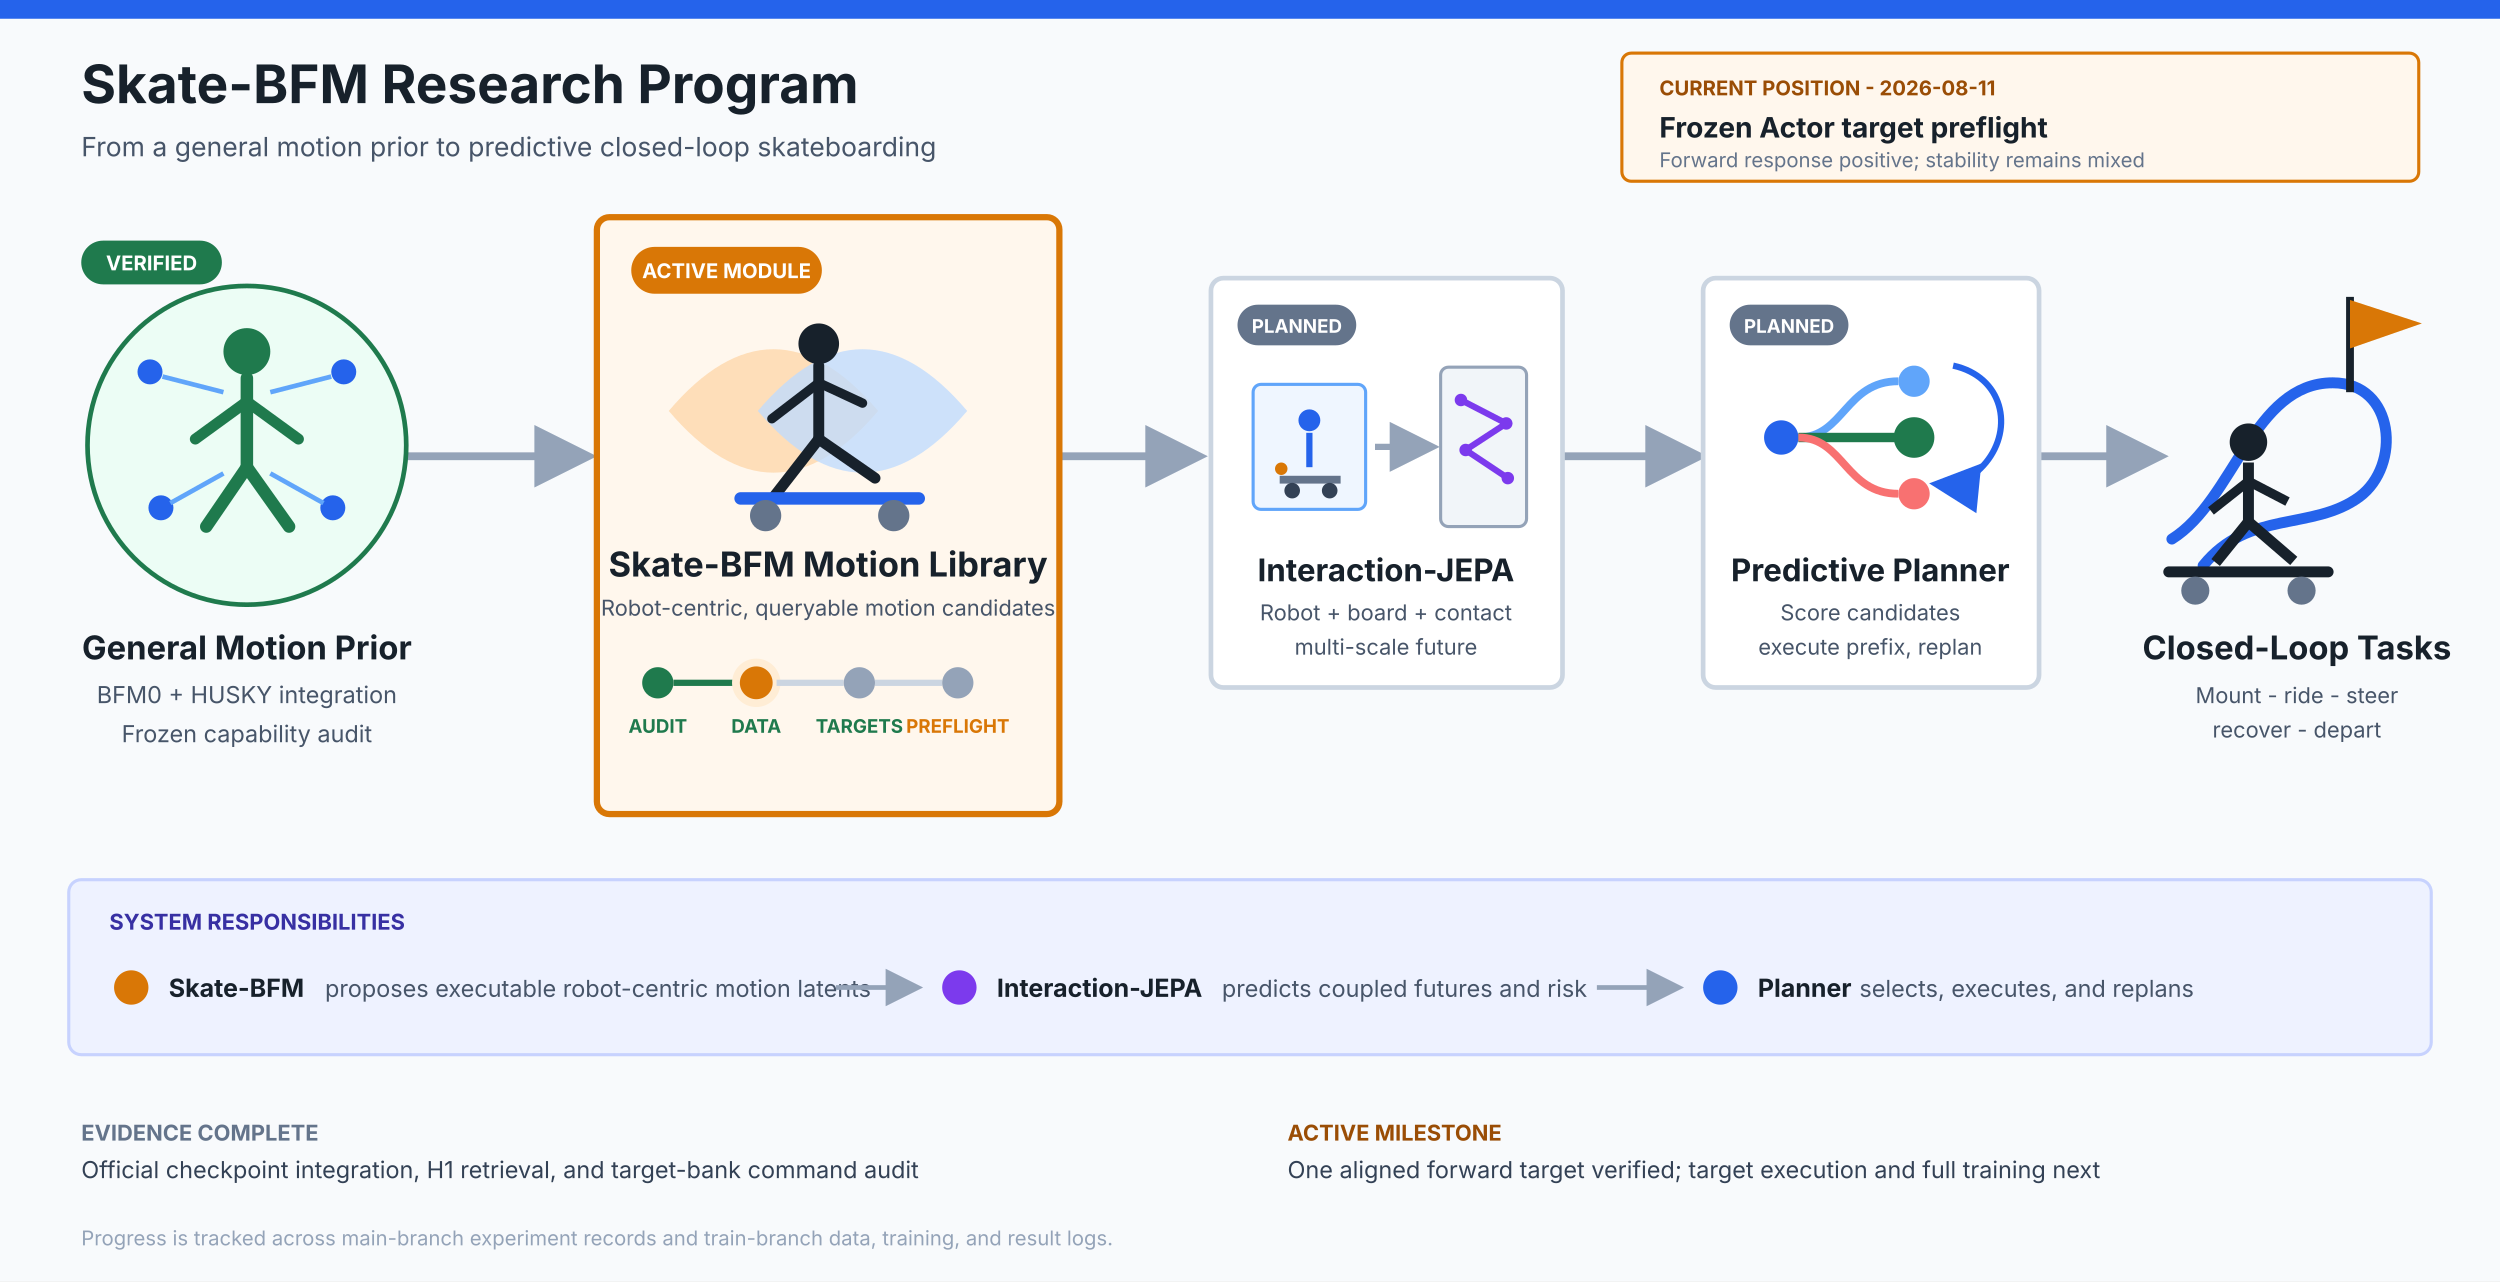
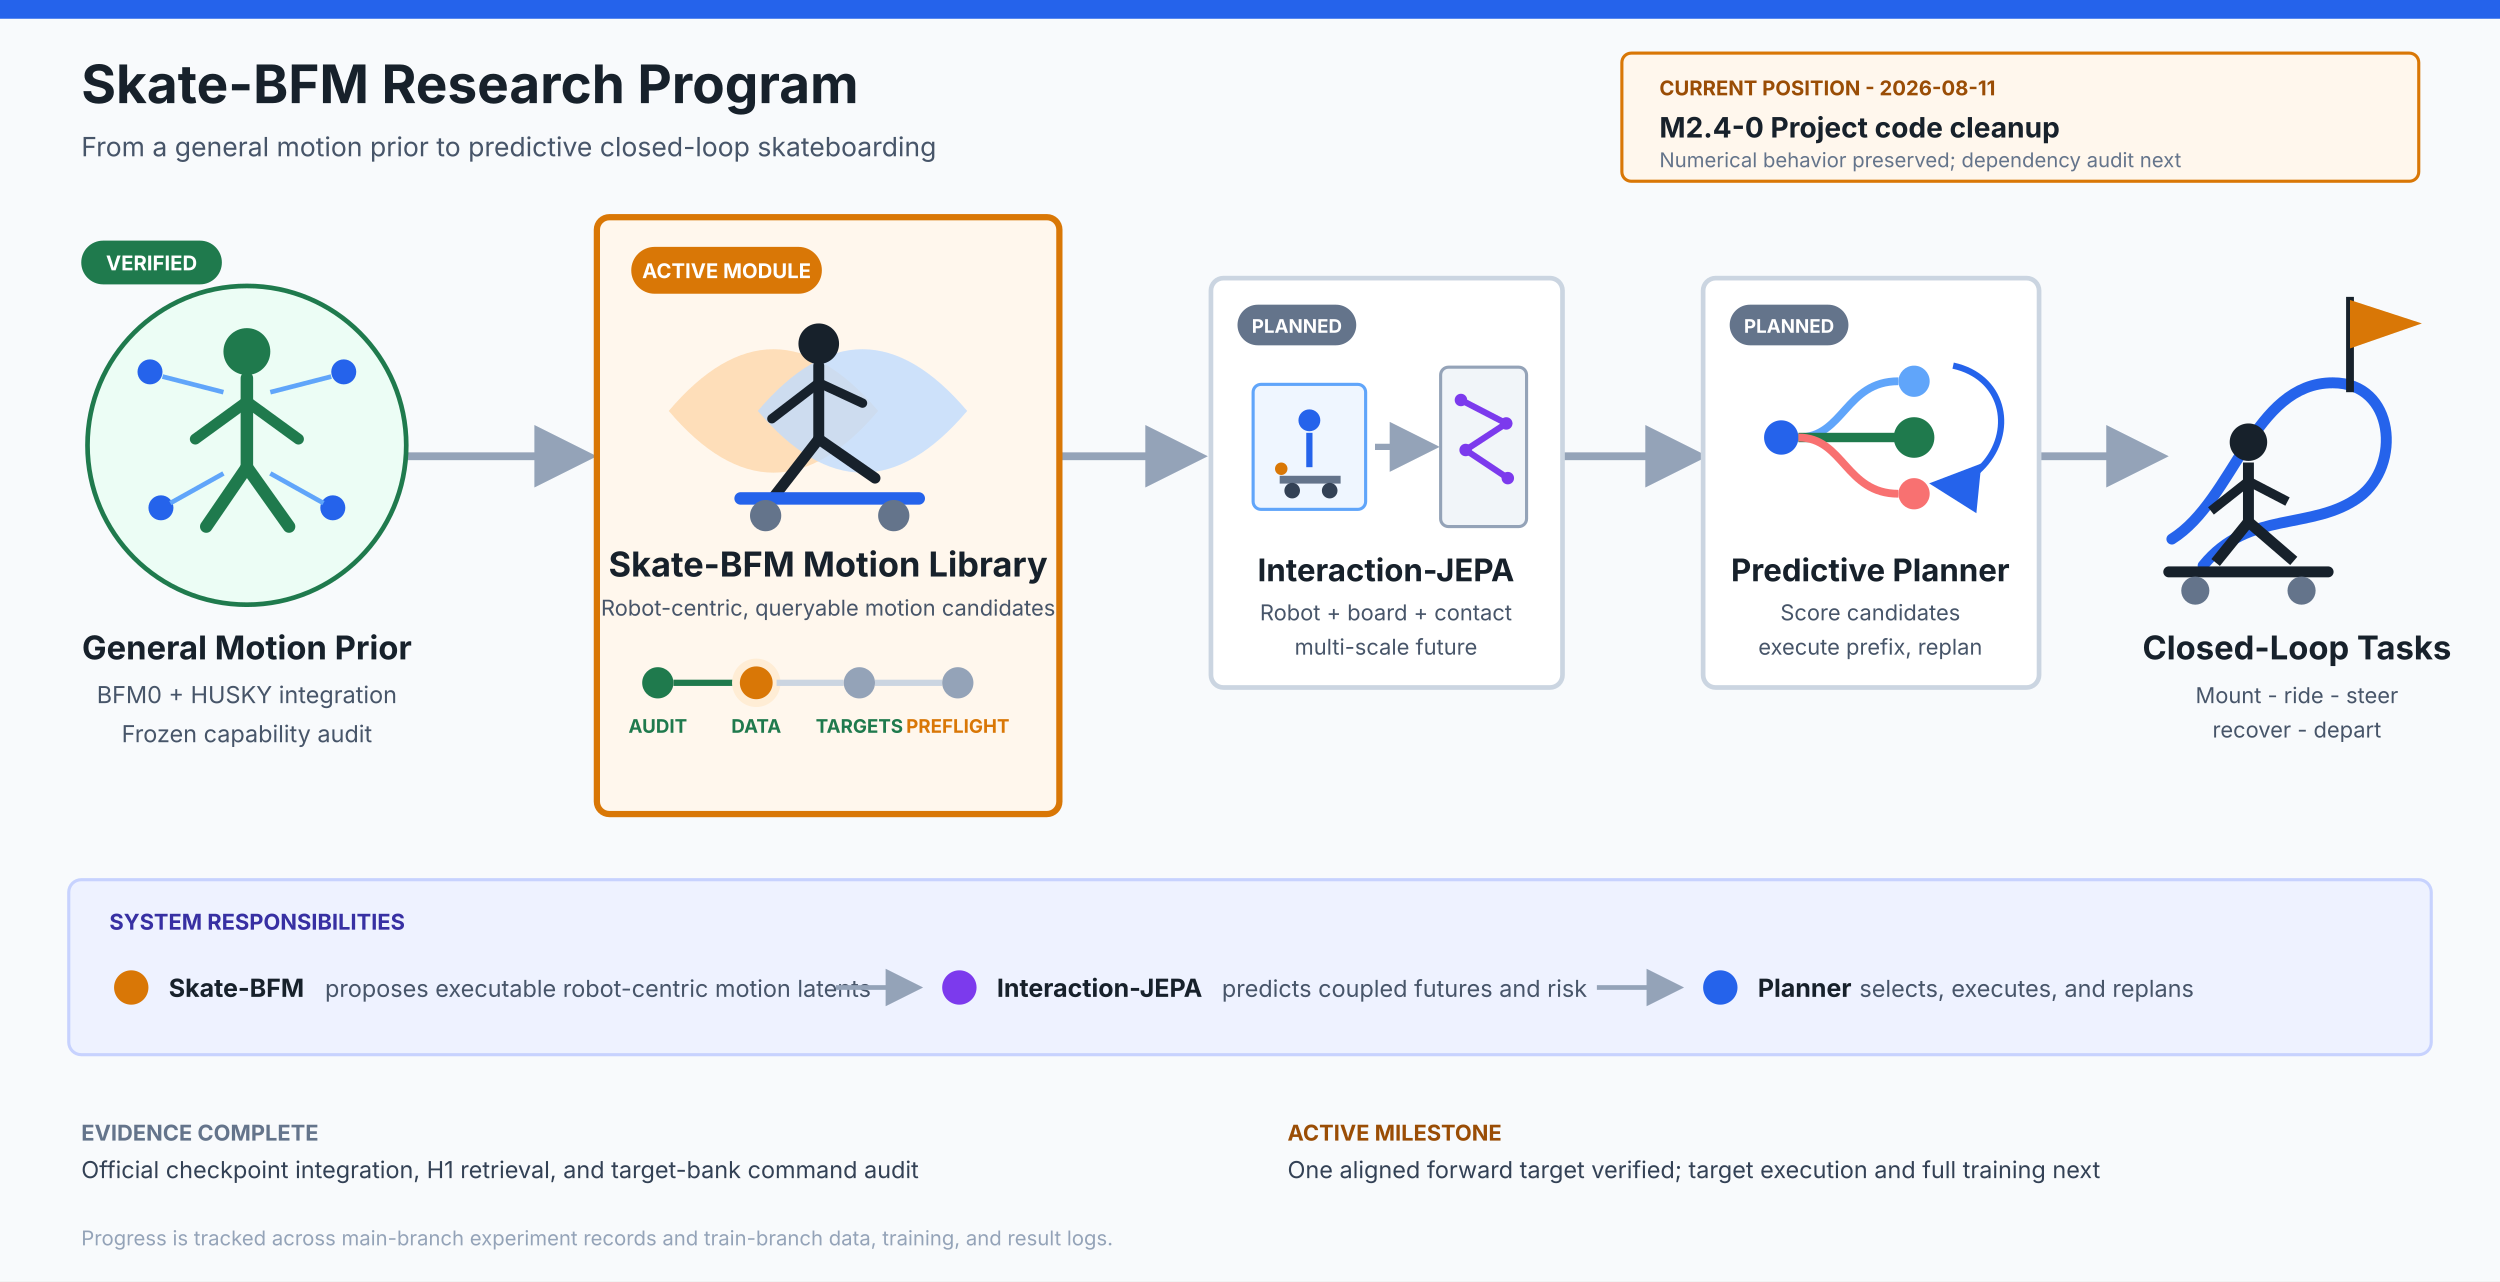
<svg xmlns="http://www.w3.org/2000/svg" width="1600" height="820" viewBox="0 0 1600 820" role="img" aria-labelledby="title desc">
  <defs>
    <marker id="arrow" viewBox="0 0 10 10" refX="8" refY="5" markerWidth="8" markerHeight="8" orient="auto-start-reverse">
      <path d="M 0 0 L 10 5 L 0 10 z" fill="#94a3b8" />
    </marker>
    <marker id="arrow-blue" viewBox="0 0 10 10" refX="8" refY="5" markerWidth="8" markerHeight="8" orient="auto-start-reverse">
      <path d="M 0 0 L 10 5 L 0 10 z" fill="#2563eb" />
    </marker>
  </defs>
  <rect width="1600" height="820" fill="#f8fafc" />
  <rect width="1600" height="12" fill="#2563eb" />
  <text x="52" y="66" fill="#17212b" font-family="Inter, Arial, sans-serif" font-size="34" font-weight="700">Skate-BFM Research Program</text>
  <text x="52" y="100" fill="#475569" font-family="Inter, Arial, sans-serif" font-size="17">From a general motion prior to predictive closed-loop skateboarding</text>
  <rect x="1038" y="34" width="510" height="82" rx="6" fill="#fff7ed" stroke="#d97706" stroke-width="2" />
  <text x="1062" y="61" fill="#9a4d05" font-family="Inter, Arial, sans-serif" font-size="13" font-weight="700">CURRENT POSITION - 2026-08-11</text>
-   <text x="1062" y="88" fill="#17212b" font-family="Inter, Arial, sans-serif" font-size="18" font-weight="700">Frozen Actor target preflight</text>
-   <text x="1062" y="107" fill="#64748b" font-family="Inter, Arial, sans-serif" font-size="13">Forward response positive; stability remains mixed</text>
+   <text x="1062" y="88" fill="#17212b" font-family="Inter, Arial, sans-serif" font-size="18" font-weight="700">M2.4-0 Project code cleanup</text>
+   <text x="1062" y="107" fill="#64748b" font-family="Inter, Arial, sans-serif" font-size="13">Numerical behavior preserved; dependency audit next</text>
  <line x1="258" y1="292" x2="374" y2="292" stroke="#94a3b8" stroke-width="5" marker-end="url(#arrow)" />
  <line x1="670" y1="292" x2="765" y2="292" stroke="#94a3b8" stroke-width="5" marker-end="url(#arrow)" />
  <line x1="1000" y1="292" x2="1085" y2="292" stroke="#94a3b8" stroke-width="5" marker-end="url(#arrow)" />
  <line x1="1300" y1="292" x2="1380" y2="292" stroke="#94a3b8" stroke-width="5" marker-end="url(#arrow)" />
  <g font-family="Inter, Arial, sans-serif">
    <circle cx="158" cy="285" r="102" fill="#ecfdf5" stroke="#1f7a4d" stroke-width="3" />
    <circle cx="158" cy="225" r="15" fill="#1f7a4d" />
    <line x1="158" y1="242" x2="158" y2="300" stroke="#1f7a4d" stroke-width="8" stroke-linecap="round" />
    <line x1="158" y1="257" x2="125" y2="281" stroke="#1f7a4d" stroke-width="7" stroke-linecap="round" />
    <line x1="158" y1="257" x2="191" y2="281" stroke="#1f7a4d" stroke-width="7" stroke-linecap="round" />
    <line x1="158" y1="299" x2="132" y2="337" stroke="#1f7a4d" stroke-width="8" stroke-linecap="round" />
    <line x1="158" y1="299" x2="185" y2="337" stroke="#1f7a4d" stroke-width="8" stroke-linecap="round" />
    <circle cx="96" cy="238" r="8" fill="#2563eb" />
    <circle cx="220" cy="238" r="8" fill="#2563eb" />
    <circle cx="103" cy="325" r="8" fill="#2563eb" />
    <circle cx="213" cy="325" r="8" fill="#2563eb" />
    <line x1="104" y1="241" x2="143" y2="251" stroke="#60a5fa" stroke-width="3" />
    <line x1="212" y1="241" x2="173" y2="251" stroke="#60a5fa" stroke-width="3" />
    <line x1="109" y1="322" x2="143" y2="303" stroke="#60a5fa" stroke-width="3" />
    <line x1="207" y1="322" x2="173" y2="303" stroke="#60a5fa" stroke-width="3" />
    <rect x="52" y="154" width="90" height="28" rx="14" fill="#1f7a4d" />
    <text x="97" y="173" fill="#ffffff" font-size="13" font-weight="700" text-anchor="middle">VERIFIED</text>
    <text x="158" y="422" fill="#17212b" font-size="21" font-weight="700" text-anchor="middle">General Motion Prior</text>
    <text x="158" y="450" fill="#475569" font-size="15" text-anchor="middle">BFM0 + HUSKY integration</text>
    <text x="158" y="475" fill="#475569" font-size="15" text-anchor="middle">Frozen capability audit</text>
  </g>
  <g font-family="Inter, Arial, sans-serif">
    <rect x="382" y="139" width="296" height="382" rx="8" fill="#fff7ed" stroke="#d97706" stroke-width="4" />
    <rect x="404" y="158" width="122" height="30" rx="15" fill="#d97706" />
    <text x="465" y="178" fill="#ffffff" font-size="13" font-weight="700" text-anchor="middle">ACTIVE MODULE</text>
    <path d="M 428 263 Q 495 184 562 263 Q 495 342 428 263" fill="#fed7aa" opacity="0.78" />
    <path d="M 485 263 Q 552 184 619 263 Q 552 342 485 263" fill="#bfdbfe" opacity="0.78" />
    <circle cx="524" cy="220" r="13" fill="#17212b" />
    <line x1="524" y1="234" x2="524" y2="282" stroke="#17212b" stroke-width="7" stroke-linecap="round" />
    <line x1="524" y1="245" x2="494" y2="268" stroke="#17212b" stroke-width="6" stroke-linecap="round" />
    <line x1="524" y1="245" x2="552" y2="258" stroke="#17212b" stroke-width="6" stroke-linecap="round" />
    <line x1="524" y1="281" x2="496" y2="317" stroke="#17212b" stroke-width="7" stroke-linecap="round" />
    <line x1="524" y1="281" x2="560" y2="306" stroke="#17212b" stroke-width="7" stroke-linecap="round" />
    <line x1="474" y1="319" x2="588" y2="319" stroke="#2563eb" stroke-width="8" stroke-linecap="round" />
    <circle cx="490" cy="330" r="10" fill="#64748b" />
    <circle cx="572" cy="330" r="10" fill="#64748b" />
    <text x="530" y="369" fill="#17212b" font-size="22" font-weight="700" text-anchor="middle">Skate-BFM Motion Library</text>
    <text x="530" y="394" fill="#475569" font-size="14" text-anchor="middle">Robot-centric, queryable motion candidates</text>
    <circle cx="421" cy="437" r="10" fill="#1f7a4d" />
    <line x1="431" y1="437" x2="474" y2="437" stroke="#1f7a4d" stroke-width="4" />
    <circle cx="484" cy="437" r="13" fill="#d97706" stroke="#ffedd5" stroke-width="5" />
    <line x1="497" y1="437" x2="540" y2="437" stroke="#cbd5e1" stroke-width="4" />
    <circle cx="550" cy="437" r="10" fill="#94a3b8" />
    <line x1="560" y1="437" x2="603" y2="437" stroke="#cbd5e1" stroke-width="4" />
    <circle cx="613" cy="437" r="10" fill="#94a3b8" />
    <text x="421" y="469" fill="#1f7a4d" font-size="12" font-weight="700" text-anchor="middle">AUDIT</text>
    <text x="484" y="469" fill="#1f7a4d" font-size="12" font-weight="700" text-anchor="middle">DATA</text>
    <text x="550" y="469" fill="#1f7a4d" font-size="12" font-weight="700" text-anchor="middle">TARGETS</text>
    <text x="613" y="469" fill="#d97706" font-size="12" font-weight="700" text-anchor="middle">PREFLIGHT</text>
  </g>
  <g font-family="Inter, Arial, sans-serif">
    <rect x="775" y="178" width="225" height="262" rx="8" fill="#ffffff" stroke="#cbd5e1" stroke-width="3" />
    <rect x="792" y="195" width="76" height="26" rx="13" fill="#64748b" />
    <text x="830" y="213" fill="#ffffff" font-size="12" font-weight="700" text-anchor="middle">PLANNED</text>
    <rect x="802" y="246" width="72" height="80" rx="5" fill="#eff6ff" stroke="#60a5fa" stroke-width="2" />
    <circle cx="838" cy="269" r="7" fill="#2563eb" />
    <line x1="838" y1="277" x2="838" y2="299" stroke="#2563eb" stroke-width="4" />
    <line x1="819" y1="307" x2="858" y2="307" stroke="#64748b" stroke-width="5" />
    <circle cx="827" cy="314" r="5" fill="#334155" />
    <circle cx="851" cy="314" r="5" fill="#334155" />
    <circle cx="820" cy="300" r="4" fill="#d97706" />
    <line x1="880" y1="286" x2="915" y2="286" stroke="#94a3b8" stroke-width="4" marker-end="url(#arrow)" />
    <rect x="922" y="235" width="55" height="102" rx="5" fill="#f1f5f9" stroke="#94a3b8" stroke-width="2" />
    <path d="M 935 256 L 964 271 L 938 288 L 965 306" fill="none" stroke="#7c3aed" stroke-width="4" />
    <circle cx="935" cy="256" r="4" fill="#7c3aed" />
    <circle cx="964" cy="271" r="4" fill="#7c3aed" />
    <circle cx="938" cy="288" r="4" fill="#7c3aed" />
    <circle cx="965" cy="306" r="4" fill="#7c3aed" />
    <text x="887" y="372" fill="#17212b" font-size="20" font-weight="700" text-anchor="middle">Interaction-JEPA</text>
    <text x="887" y="397" fill="#475569" font-size="14" text-anchor="middle">Robot + board + contact</text>
    <text x="887" y="419" fill="#475569" font-size="14" text-anchor="middle">multi-scale future</text>
  </g>
  <g font-family="Inter, Arial, sans-serif">
    <rect x="1090" y="178" width="215" height="262" rx="8" fill="#ffffff" stroke="#cbd5e1" stroke-width="3" />
    <rect x="1107" y="195" width="76" height="26" rx="13" fill="#64748b" />
    <text x="1145" y="213" fill="#ffffff" font-size="12" font-weight="700" text-anchor="middle">PLANNED</text>
    <circle cx="1140" cy="280" r="11" fill="#2563eb" />
    <path d="M 1151 280 C 1180 280 1181 244 1215 244" fill="none" stroke="#60a5fa" stroke-width="5" />
    <path d="M 1151 280 C 1180 280 1181 280 1215 280" fill="none" stroke="#1f7a4d" stroke-width="6" />
    <path d="M 1151 280 C 1180 280 1181 316 1215 316" fill="none" stroke="#f87171" stroke-width="5" />
    <circle cx="1225" cy="244" r="10" fill="#60a5fa" />
    <circle cx="1225" cy="280" r="13" fill="#1f7a4d" />
    <circle cx="1225" cy="316" r="10" fill="#f87171" />
    <path d="M 1250 234 C 1282 241 1289 274 1271 296 C 1262 307 1251 311 1241 310" fill="none" stroke="#2563eb" stroke-width="4" marker-end="url(#arrow-blue)" />
    <text x="1197" y="372" fill="#17212b" font-size="20" font-weight="700" text-anchor="middle">Predictive Planner</text>
    <text x="1197" y="397" fill="#475569" font-size="14" text-anchor="middle">Score candidates</text>
    <text x="1197" y="419" fill="#475569" font-size="14" text-anchor="middle">execute prefix, replan</text>
  </g>
  <g font-family="Inter, Arial, sans-serif">
    <path d="M 1390 345 C 1430 320 1442 245 1493 245 C 1533 245 1537 298 1510 318 C 1480 340 1439 326 1410 362" fill="none" stroke="#2563eb" stroke-width="7" stroke-linecap="round" />
    <line x1="1504" y1="190" x2="1504" y2="251" stroke="#17212b" stroke-width="5" />
    <path d="M 1504 192 L 1550 207 L 1504 223 z" fill="#d97706" />
    <line x1="1388" y1="366" x2="1490" y2="366" stroke="#17212b" stroke-width="7" stroke-linecap="round" />
    <circle cx="1405" cy="378" r="9" fill="#64748b" />
    <circle cx="1473" cy="378" r="9" fill="#64748b" />
    <circle cx="1439" cy="283" r="12" fill="#17212b" />
    <line x1="1439" y1="296" x2="1439" y2="335" stroke="#17212b" stroke-width="7" />
    <line x1="1439" y1="308" x2="1415" y2="327" stroke="#17212b" stroke-width="6" />
    <line x1="1439" y1="308" x2="1464" y2="321" stroke="#17212b" stroke-width="6" />
    <line x1="1439" y1="334" x2="1418" y2="360" stroke="#17212b" stroke-width="7" />
    <line x1="1439" y1="334" x2="1468" y2="359" stroke="#17212b" stroke-width="7" />
    <text x="1470" y="422" fill="#17212b" font-size="21" font-weight="700" text-anchor="middle">Closed-Loop Tasks</text>
    <text x="1470" y="450" fill="#475569" font-size="14" text-anchor="middle">Mount - ride - steer</text>
    <text x="1470" y="472" fill="#475569" font-size="14" text-anchor="middle">recover - depart</text>
  </g>
  <rect x="44" y="563" width="1512" height="112" rx="8" fill="#eef2ff" stroke="#c7d2fe" stroke-width="2" />
  <text x="70" y="595" fill="#3730a3" font-family="Inter, Arial, sans-serif" font-size="14" font-weight="700">SYSTEM RESPONSIBILITIES</text>
  <circle cx="84" cy="632" r="11" fill="#d97706" />
  <text x="108" y="638" fill="#17212b" font-family="Inter, Arial, sans-serif" font-size="16" font-weight="700">Skate-BFM</text>
  <text x="208" y="638" fill="#475569" font-family="Inter, Arial, sans-serif" font-size="15">proposes executable robot-centric motion latents</text>
  <line x1="535" y1="632" x2="586" y2="632" stroke="#94a3b8" stroke-width="3" marker-end="url(#arrow)" />
  <circle cx="614" cy="632" r="11" fill="#7c3aed" />
  <text x="638" y="638" fill="#17212b" font-family="Inter, Arial, sans-serif" font-size="16" font-weight="700">Interaction-JEPA</text>
  <text x="782" y="638" fill="#475569" font-family="Inter, Arial, sans-serif" font-size="15">predicts coupled futures and risk</text>
  <line x1="1022" y1="632" x2="1073" y2="632" stroke="#94a3b8" stroke-width="3" marker-end="url(#arrow)" />
  <circle cx="1101" cy="632" r="11" fill="#2563eb" />
  <text x="1125" y="638" fill="#17212b" font-family="Inter, Arial, sans-serif" font-size="16" font-weight="700">Planner</text>
  <text x="1190" y="638" fill="#475569" font-family="Inter, Arial, sans-serif" font-size="15">selects, executes, and replans</text>
  <text x="52" y="730" fill="#64748b" font-family="Inter, Arial, sans-serif" font-size="14" font-weight="700">EVIDENCE COMPLETE</text>
  <text x="52" y="754" fill="#334155" font-family="Inter, Arial, sans-serif" font-size="15">Official checkpoint integration, H1 retrieval, and target-bank command audit</text>
  <text x="824" y="730" fill="#9a4d05" font-family="Inter, Arial, sans-serif" font-size="14" font-weight="700">ACTIVE MILESTONE</text>
  <text x="824" y="754" fill="#334155" font-family="Inter, Arial, sans-serif" font-size="15">One aligned forward target verified; target execution and full training next</text>
  <text x="52" y="797" fill="#94a3b8" font-family="Inter, Arial, sans-serif" font-size="13">Progress is tracked across main-branch experiment records and train-branch data, training, and result logs.</text>
</svg>
